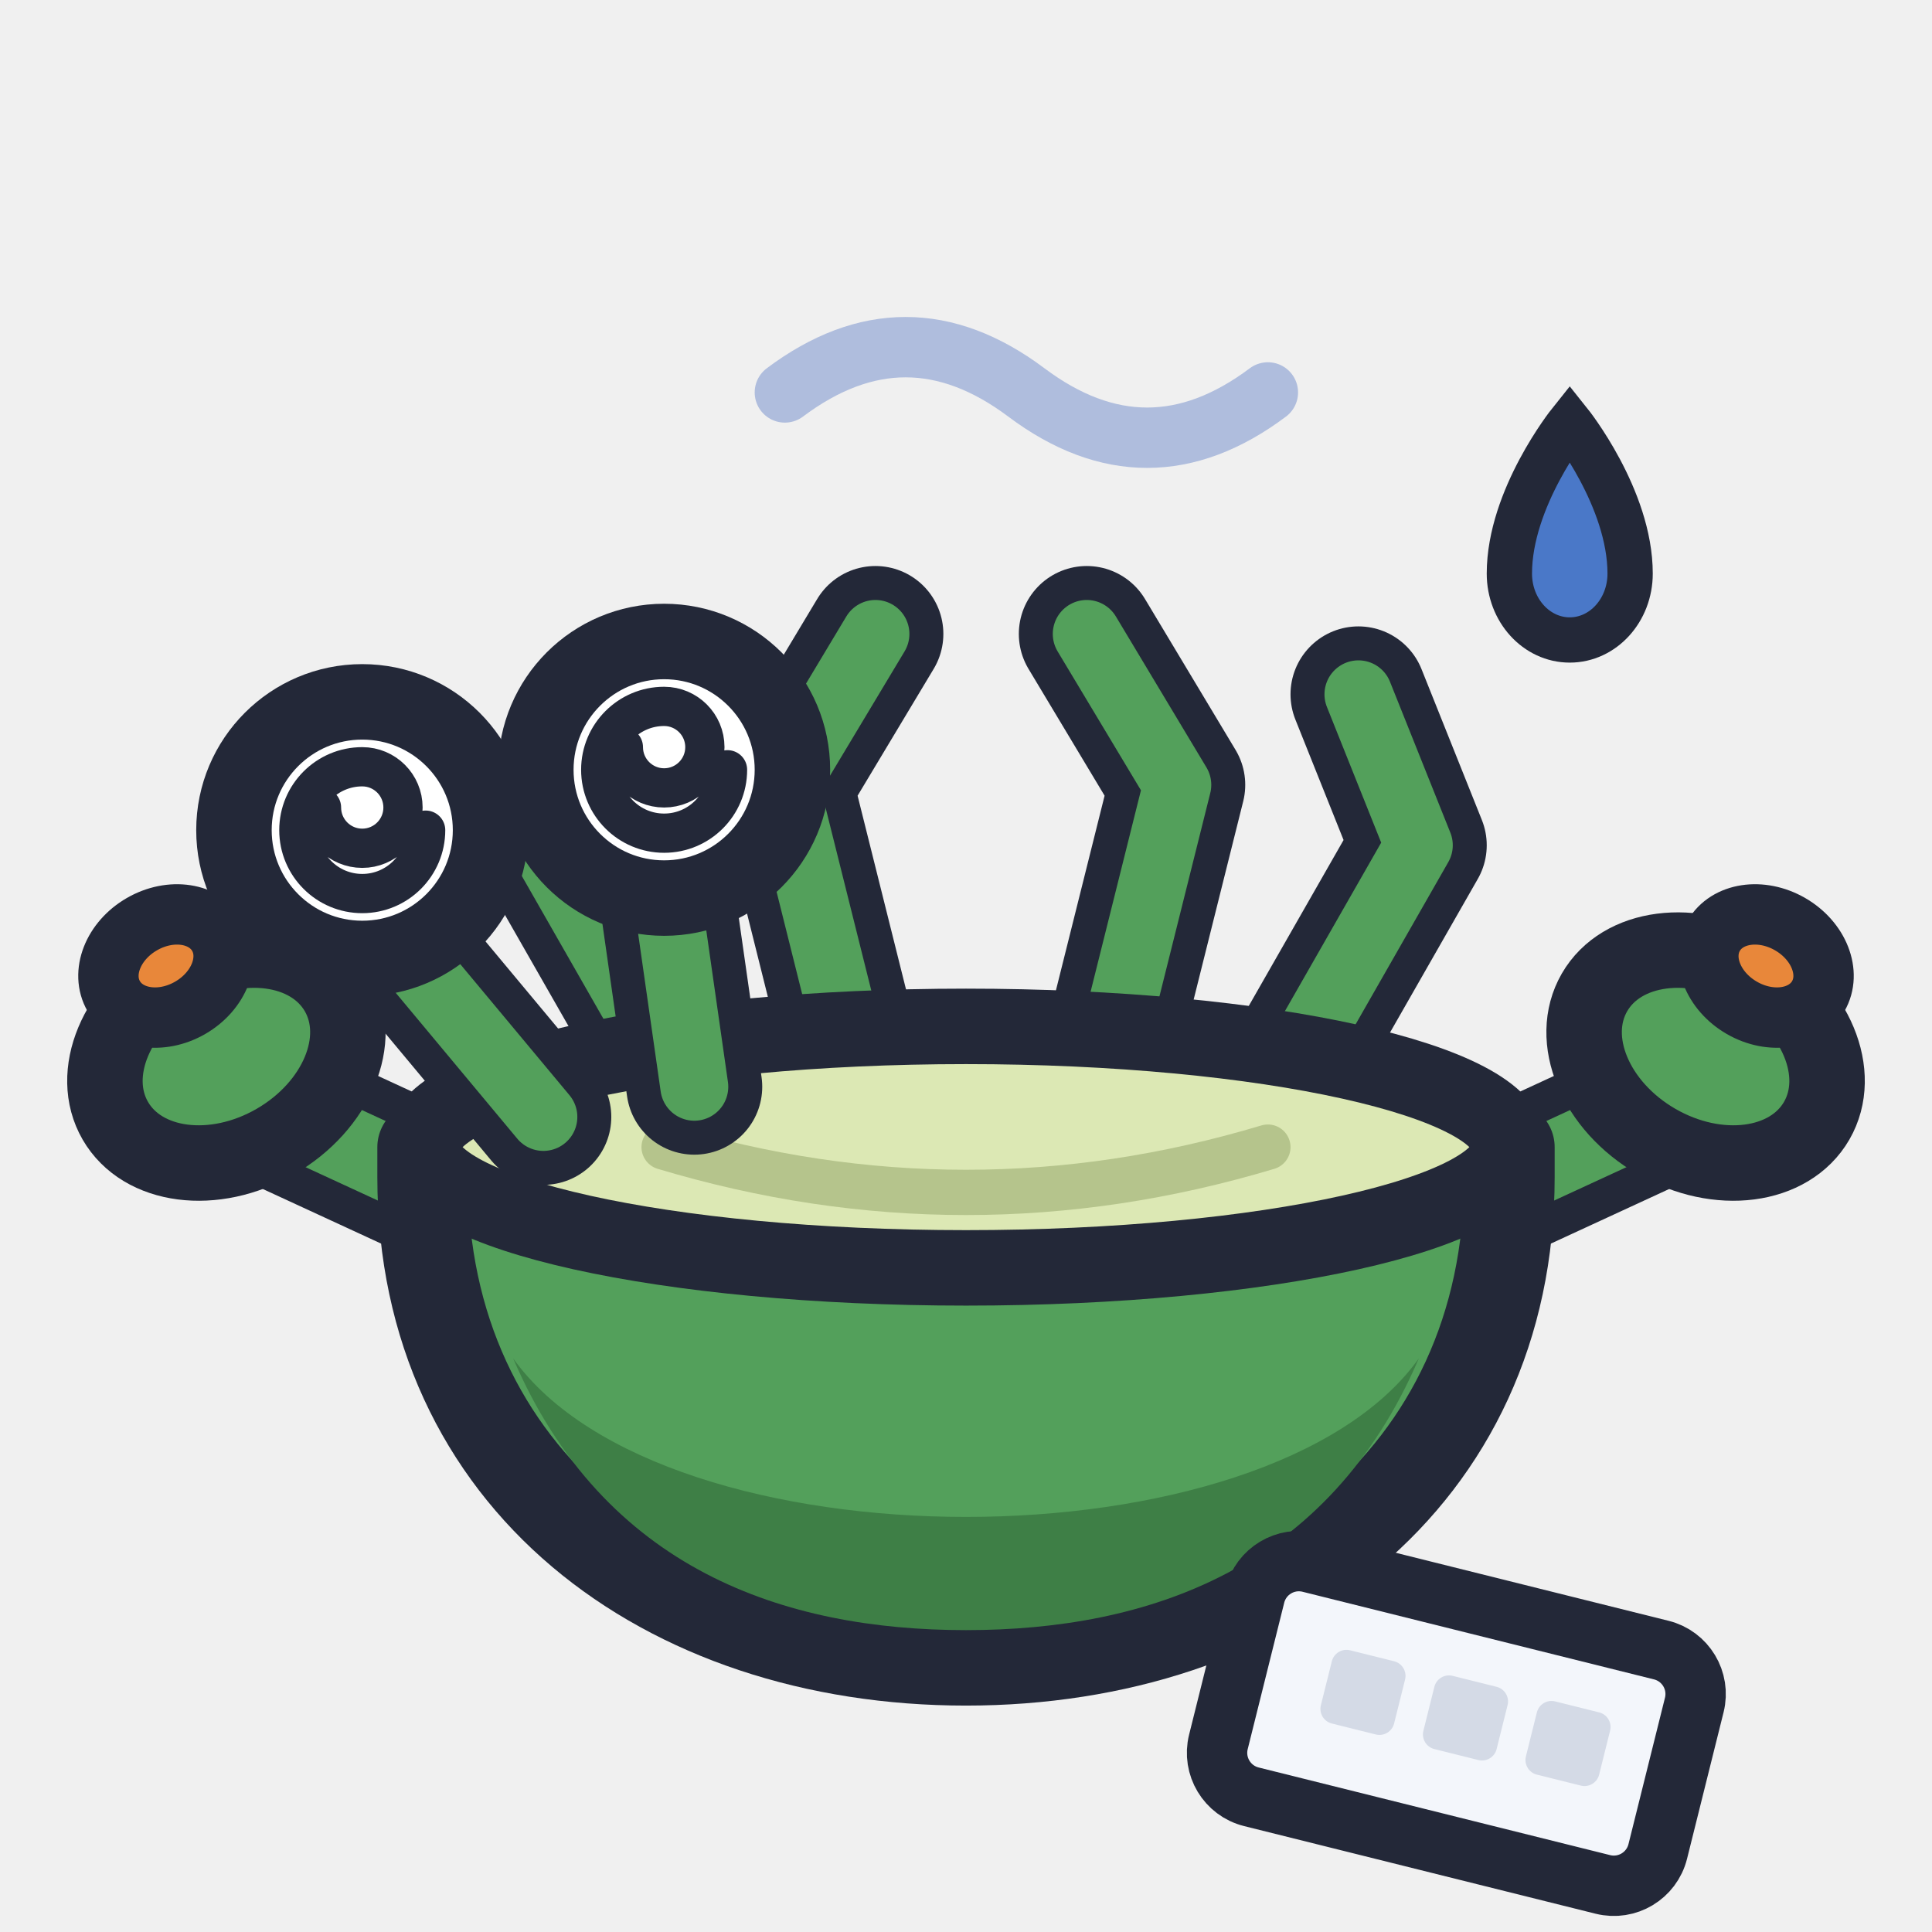
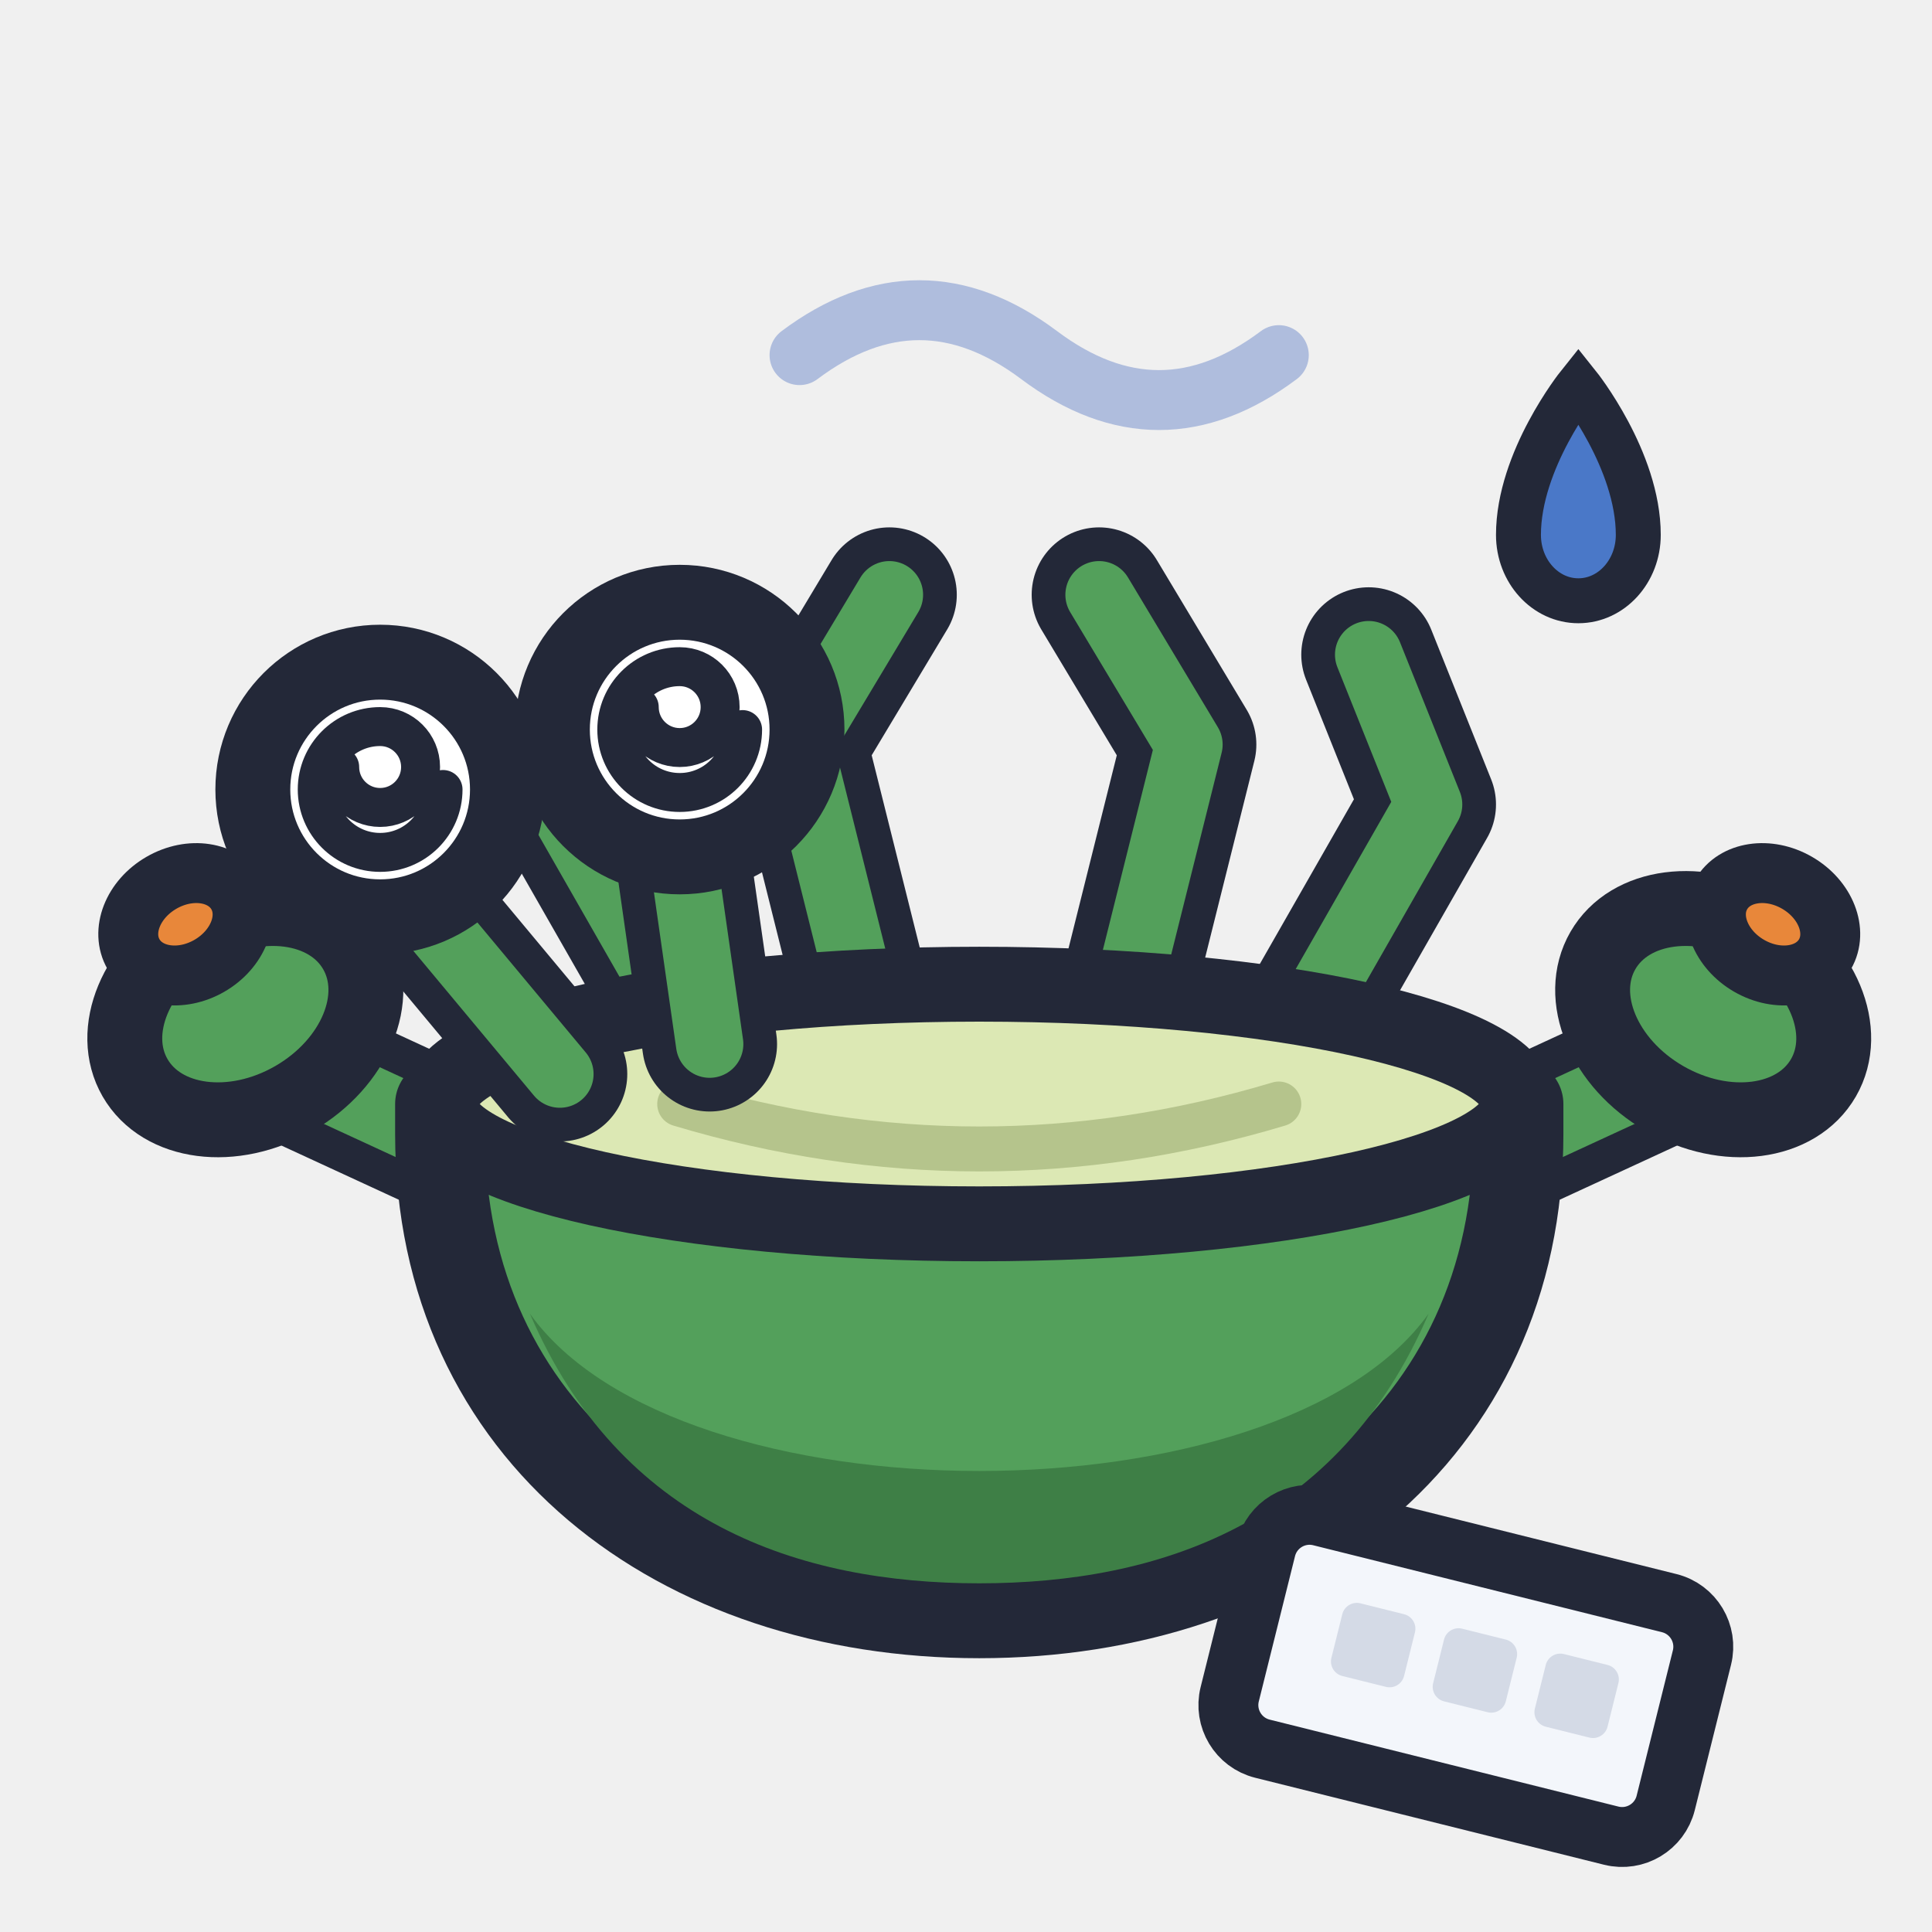
- <svg xmlns="http://www.w3.org/2000/svg" viewBox="0 0 128 128">
+ <svg xmlns="http://www.w3.org/2000/svg" viewBox="-1.38 2.29 128.99 128.99">
  <g fill="none" stroke-linecap="round" stroke-linejoin="round">
    <g stroke="#232838" stroke-width="9">
      <path d="M44 70 L36 56 L40 46" />
      <path d="M56 68 L52 52 L58 42" />
      <path d="M74 68 L78 52 L72 42" />
      <path d="M86 70 L94 56 L90 46" />
    </g>
    <g stroke="#53a05b" stroke-width="4.5">
      <path d="M44 70 L36 56 L40 46" />
      <path d="M56 68 L52 52 L58 42" />
      <path d="M74 68 L78 52 L72 42" />
      <path d="M86 70 L94 56 L90 46" />
    </g>
  </g>
  <g fill="none" stroke-linecap="round">
    <path d="M32 80 L19 74" stroke="#232838" stroke-width="10" />
    <path d="M96 80 L109 74" stroke="#232838" stroke-width="10" />
    <path d="M32 80 L19 74" stroke="#53a05b" stroke-width="5" />
    <path d="M96 80 L109 74" stroke="#53a05b" stroke-width="5" />
  </g>
  <ellipse cx="15" cy="70" rx="8.5" ry="6.5" fill="#53a05b" stroke="#232838" stroke-width="5" transform="rotate(-30 15 70)" />
  <ellipse cx="11" cy="64" rx="4" ry="3.2" fill="#e8873a" stroke="#232838" stroke-width="4" transform="rotate(-30 11 64)" />
  <ellipse cx="113" cy="70" rx="8.5" ry="6.5" fill="#53a05b" stroke="#232838" stroke-width="5" transform="rotate(30 113 70)" />
  <ellipse cx="117" cy="64" rx="4" ry="3.2" fill="#e8873a" stroke="#232838" stroke-width="4" transform="rotate(30 117 64)" />
  <path d="M28 78 C28 98 44 110 64 110 C84 110 100 98 100 78 L100 76 L28 76 Z" fill="#53a05b" stroke="#232838" stroke-width="6" stroke-linejoin="round" />
  <path d="M34 90 C44 104 84 104 94 90 C88 104 76 108 64 108 C52 108 40 104 34 90 Z" fill="#3e7f46" />
  <ellipse cx="64" cy="76" rx="36" ry="8" fill="#dce8b4" stroke="#232838" stroke-width="5" />
  <path d="M44 76 Q64 82 84 76" fill="none" stroke="#b5c48c" stroke-width="3" stroke-linecap="round" />
  <g fill="none" stroke-linecap="round">
    <path d="M36 74 L26 62" stroke="#232838" stroke-width="9" />
    <path d="M46 72 L44 58" stroke="#232838" stroke-width="9" />
    <path d="M36 74 L26 62" stroke="#53a05b" stroke-width="4.5" />
    <path d="M46 72 L44 58" stroke="#53a05b" stroke-width="4.5" />
  </g>
  <circle cx="24" cy="55" r="8.5" fill="#ffffff" stroke="#232838" stroke-width="5" />
  <path d="M24 55 m 4.2 0 a 4.2 4.2 0 1 1 -4.2 -4.2 a 2.7 2.7 0 1 1 -2.7 2.7" fill="none" stroke="#232838" stroke-width="2.6" stroke-linecap="round" />
  <circle cx="44" cy="51" r="8.5" fill="#ffffff" stroke="#232838" stroke-width="5" />
  <path d="M44 51 m 4.2 0 a 4.2 4.2 0 1 1 -4.2 -4.2 a 2.7 2.7 0 1 1 -2.7 2.7" fill="none" stroke="#232838" stroke-width="2.6" stroke-linecap="round" />
  <g transform="rotate(14 96 112)">
    <rect x="82" y="106" width="30" height="16" rx="3" fill="#f3f6fb" stroke="#232838" stroke-width="4" />
    <g fill="#d4dae6">
      <rect x="88" y="111" width="5" height="5" rx="1" />
      <rect x="95" y="111" width="5" height="5" rx="1" />
      <rect x="102" y="111" width="5" height="5" rx="1" />
    </g>
  </g>
  <path d="M52 26 Q60 20 68 26 Q76 32 84 26" fill="none" stroke="#9fb0d8" stroke-width="4" stroke-linecap="round" opacity="0.8" />
  <path d="M100 38 C100 33 104 28 104 28 C104 28 108 33 108 38 A4 4.4 0 1 1 100 38 Z" fill="#4a78c8" stroke="#232838" stroke-width="3" />
</svg>
